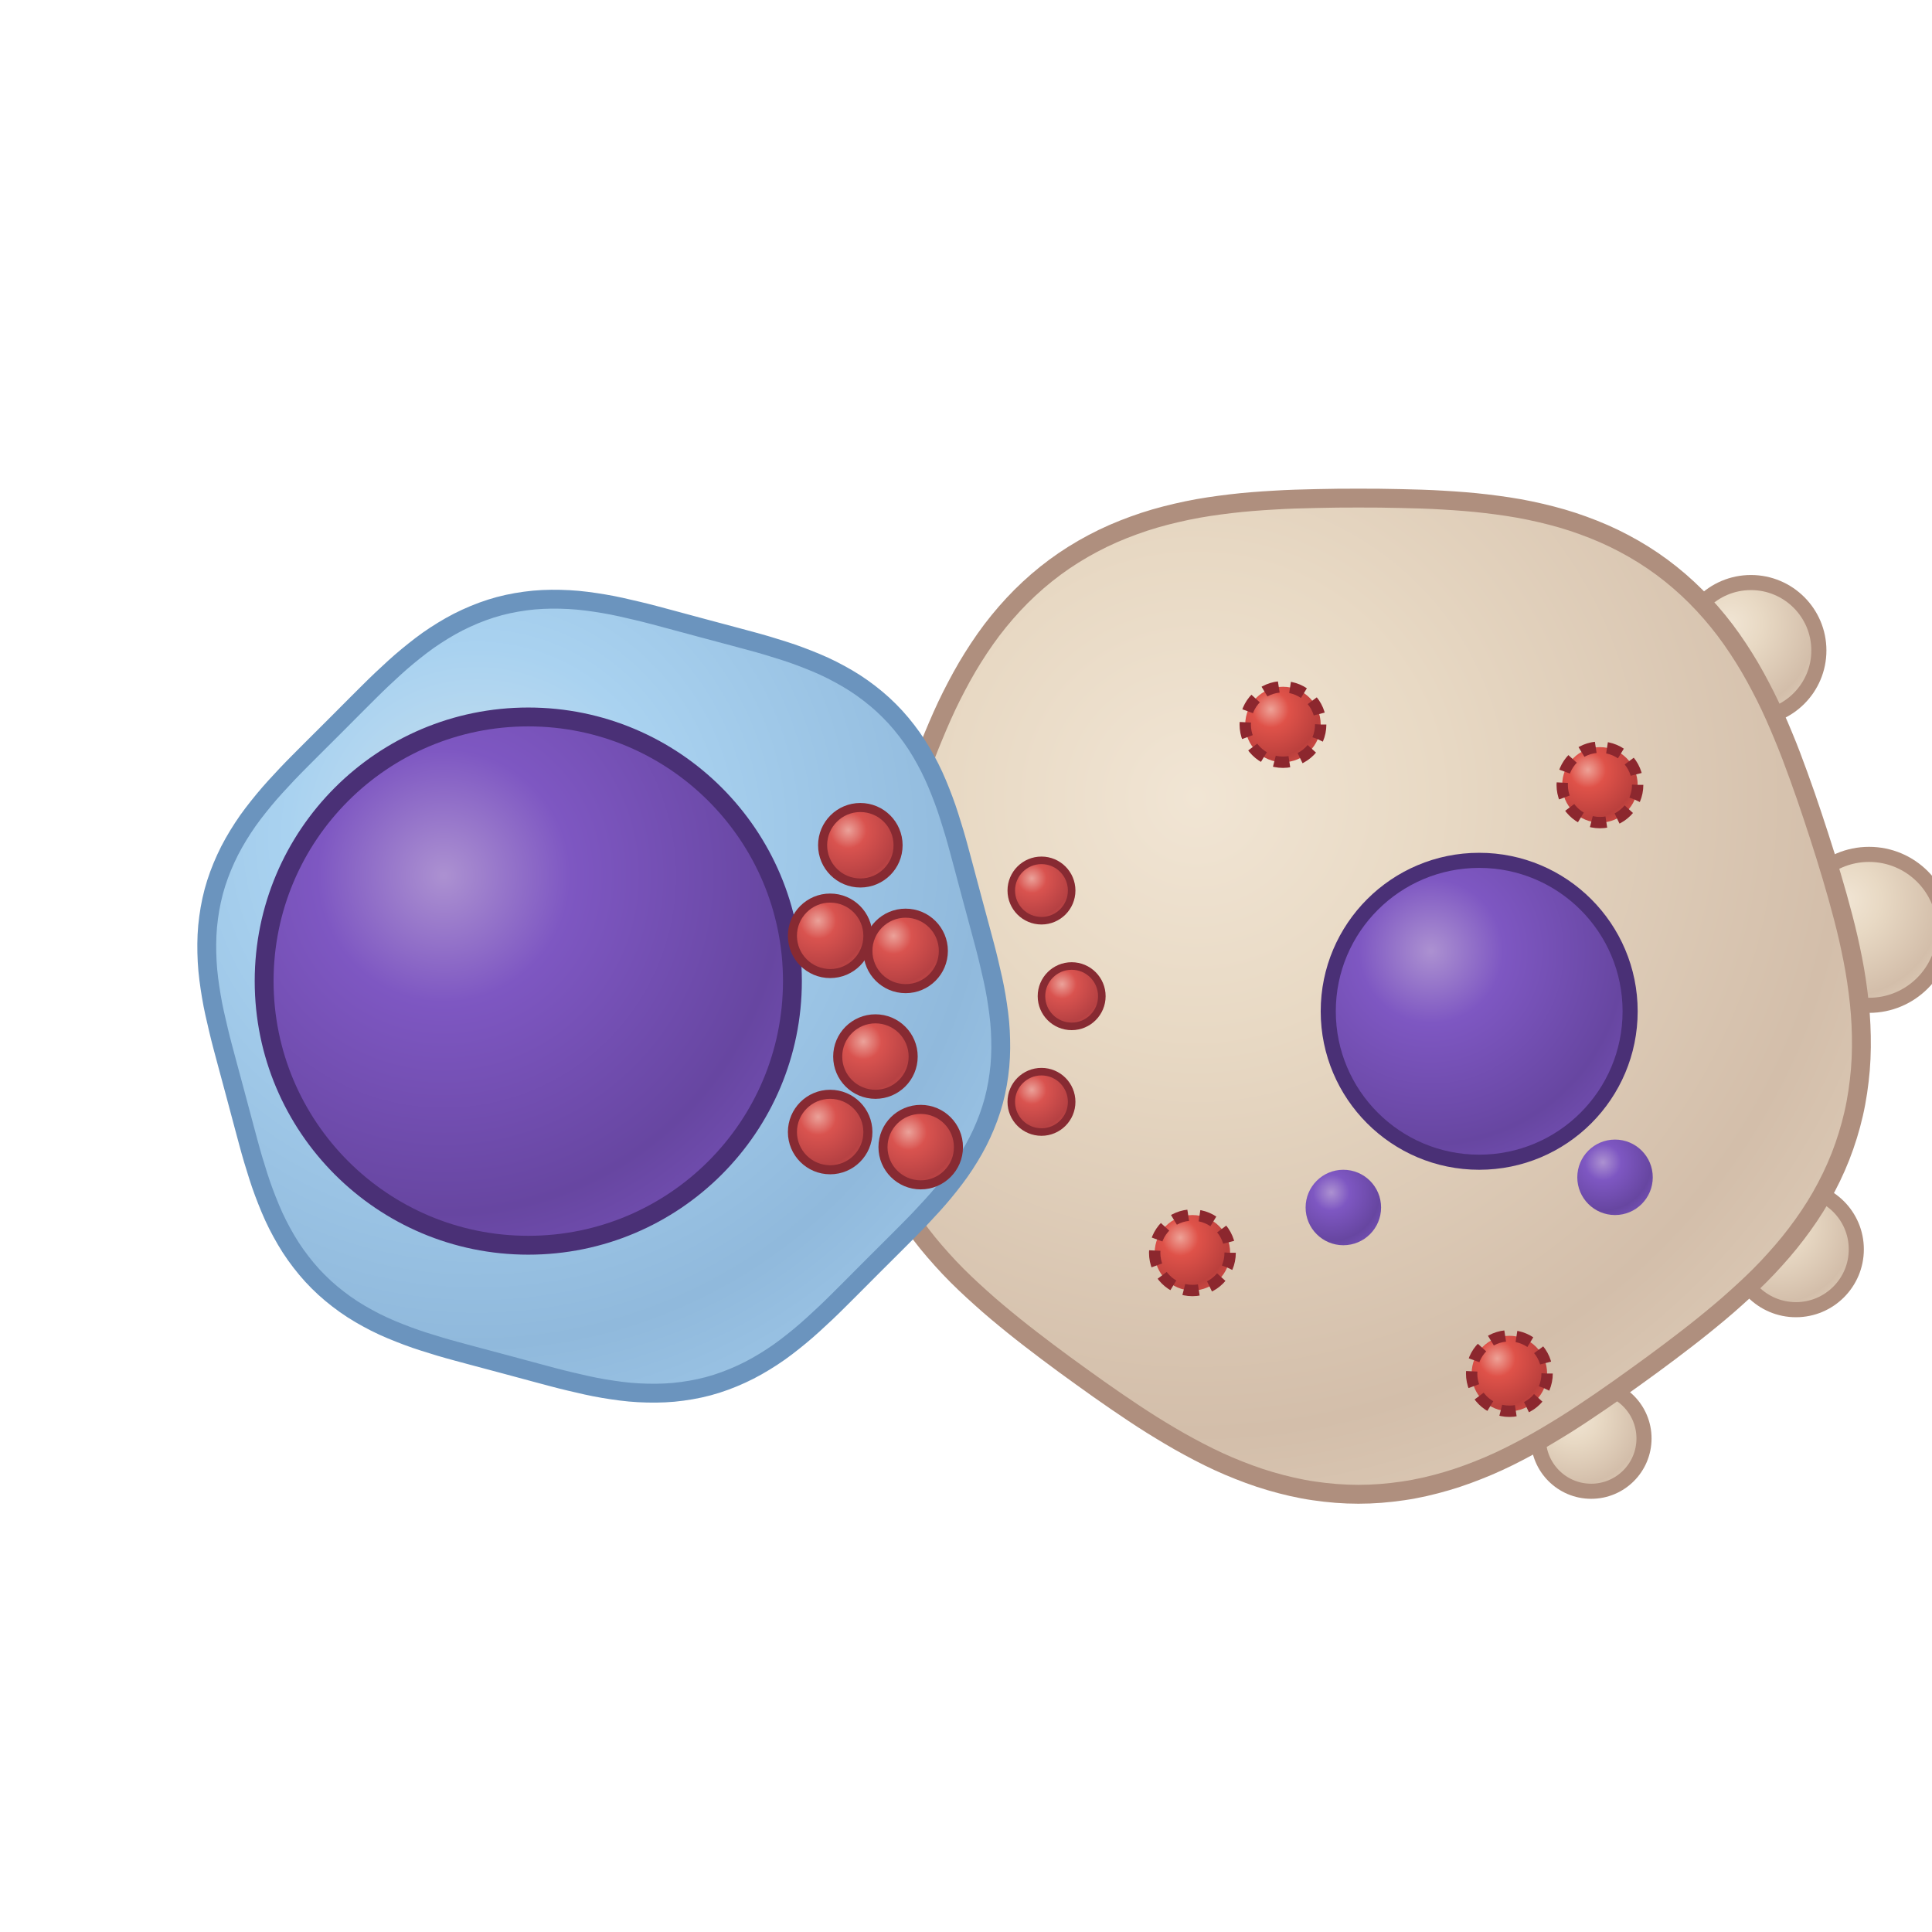
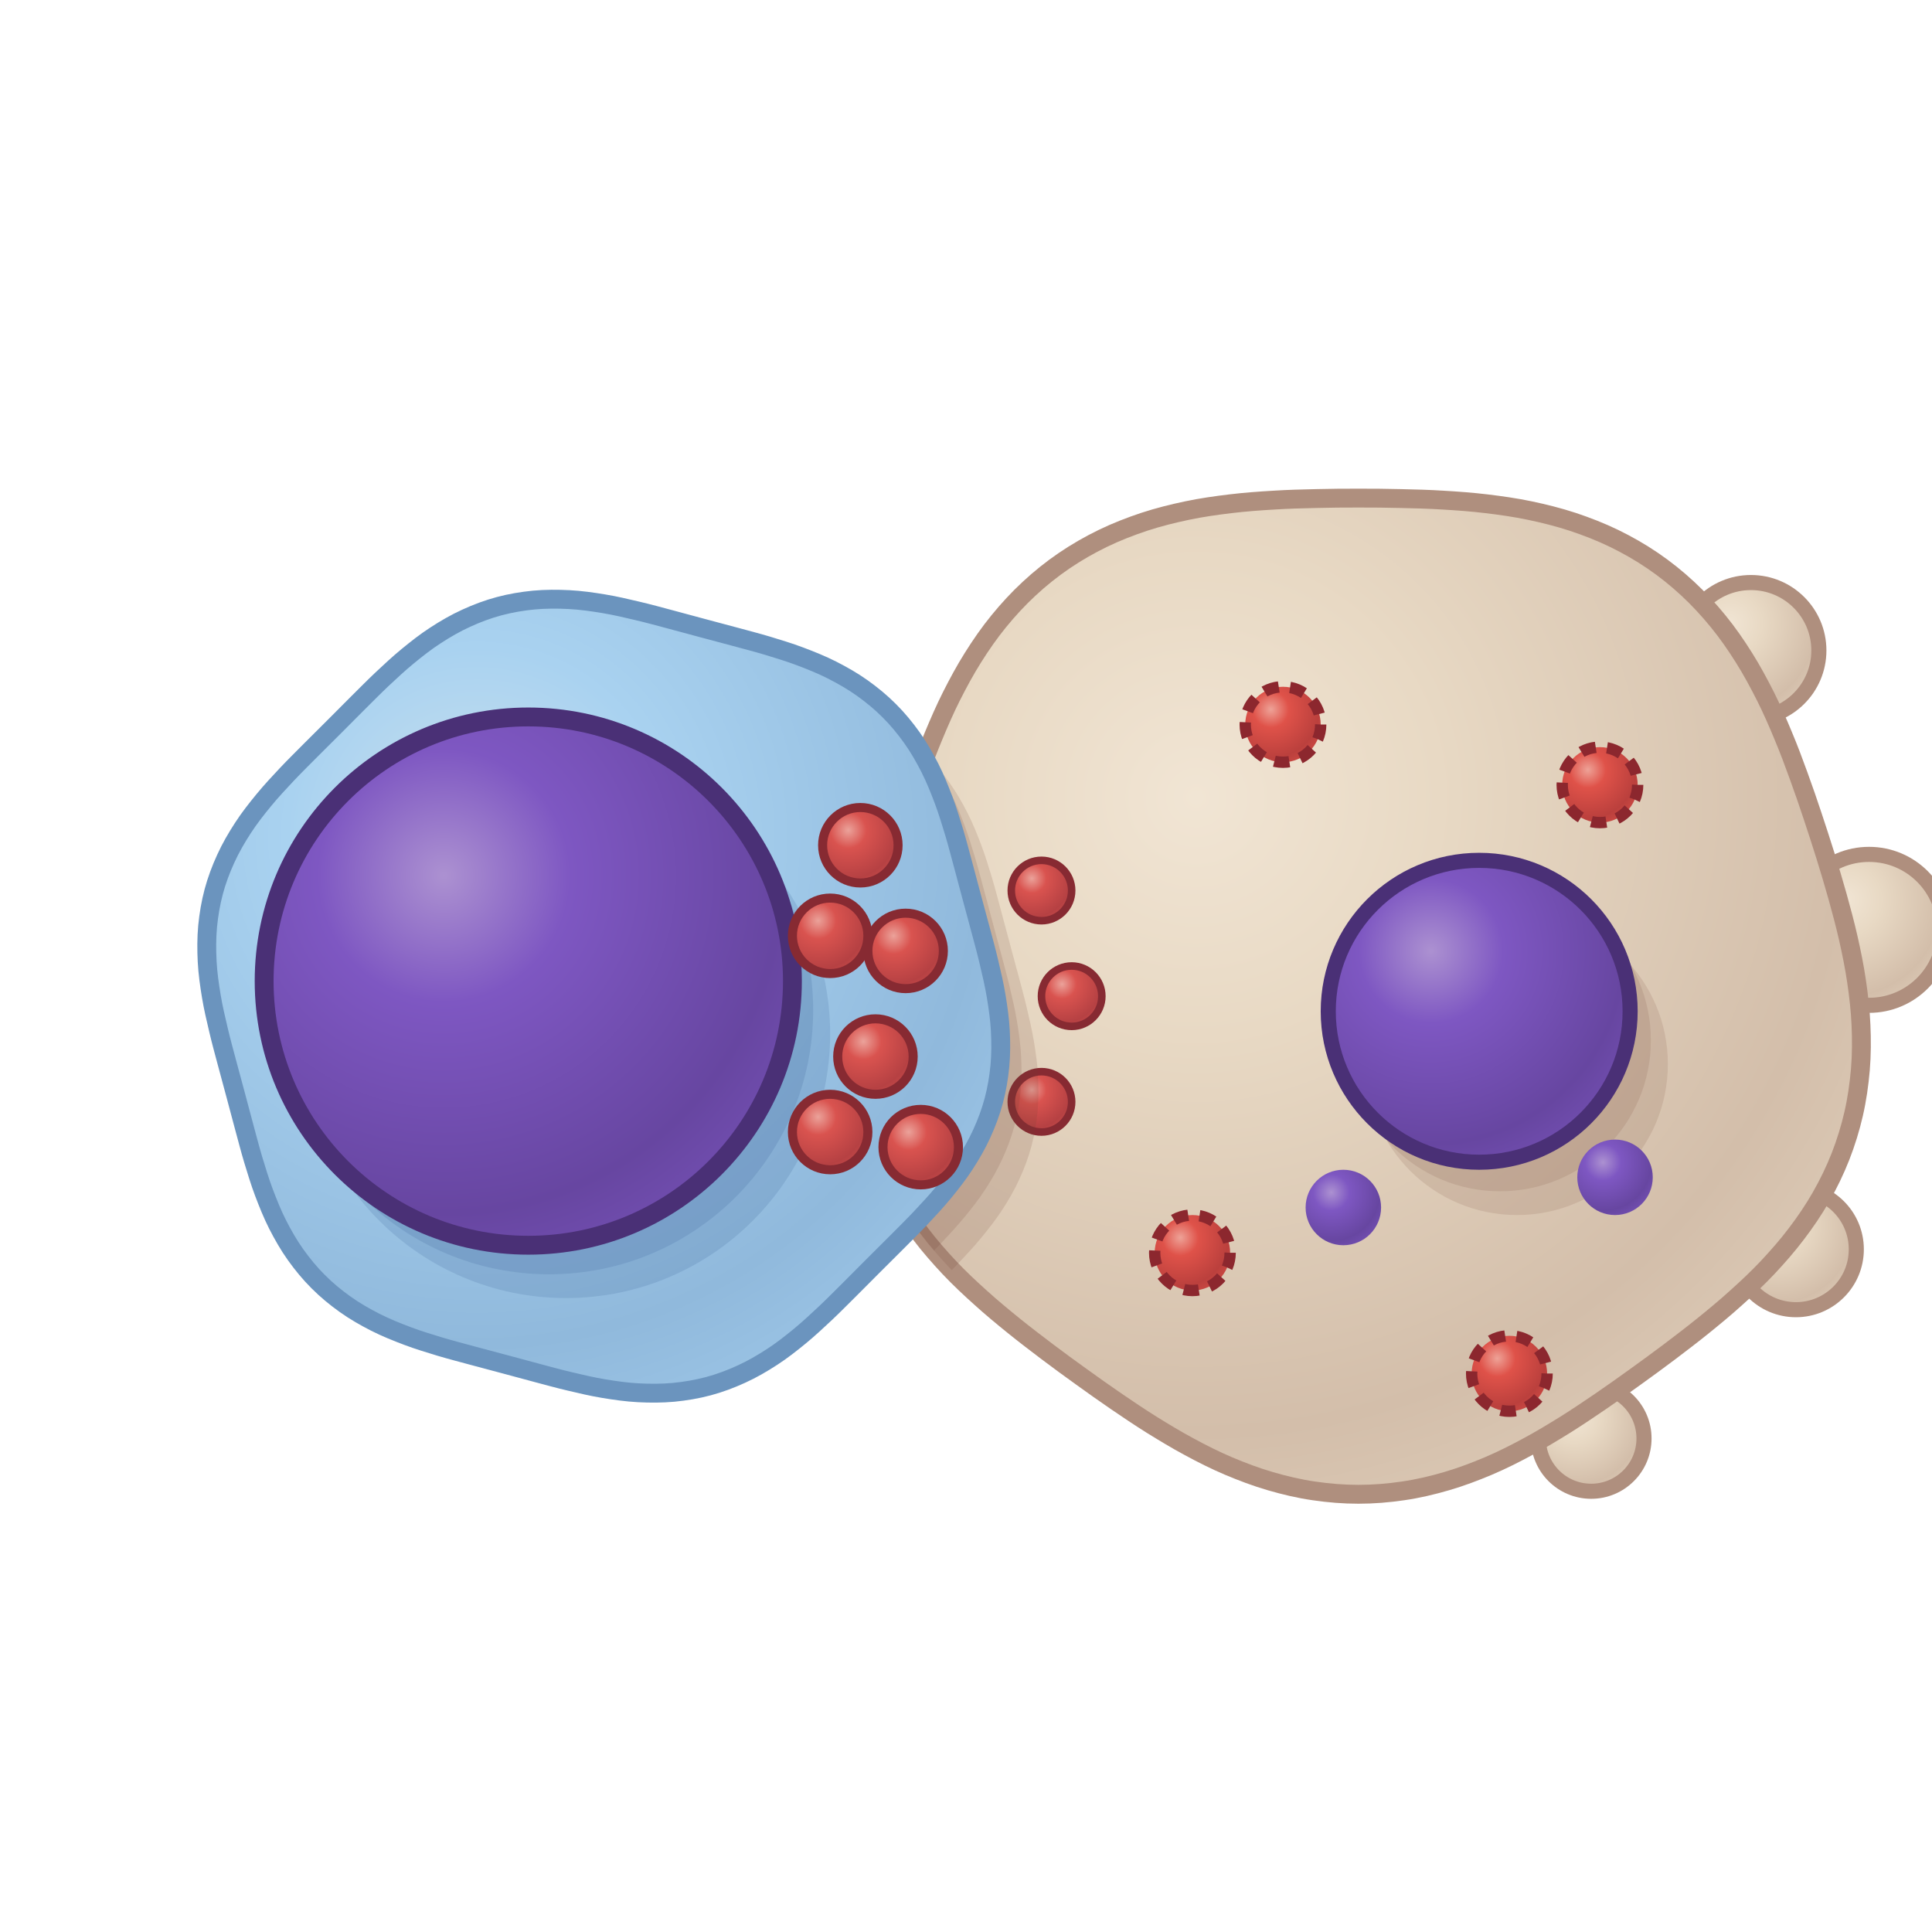
<svg xmlns="http://www.w3.org/2000/svg" viewBox="0 0 256 256" width="256" height="256" role="img" aria-labelledby="cd8-killing-title">
  <defs>
    <radialGradient id="cd8-killing-t" cx="0.34" cy="0.3" r="0.8">
      <stop offset="0" stop-color="#cbe1ee" />
      <stop offset="0.3" stop-color="#A9D2F0" />
      <stop offset="0.8" stop-color="#90b9dc" />
      <stop offset="1" stop-color="#9cc5e6" />
    </radialGradient>
    <radialGradient id="cd8-killing-target" cx="0.34" cy="0.3" r="0.8">
      <stop offset="0" stop-color="#f1e5d4" />
      <stop offset="0.3" stop-color="#E8D9C4" />
      <stop offset="0.8" stop-color="#d3beaa" />
      <stop offset="1" stop-color="#ddcbb7" />
    </radialGradient>
    <radialGradient id="cd8-killing-nucleus" cx="0.34" cy="0.3" r="0.8">
      <stop offset="0" stop-color="#ac91d1" />
      <stop offset="0.3" stop-color="#7E57C2" />
      <stop offset="0.8" stop-color="#6746a1" />
      <stop offset="1" stop-color="#734fb2" />
    </radialGradient>
    <radialGradient id="cd8-killing-granule" cx="0.34" cy="0.3" r="0.8">
      <stop offset="0" stop-color="#eba29a" />
      <stop offset="0.3" stop-color="#D9534F" />
      <stop offset="0.8" stop-color="#b64143" />
      <stop offset="1" stop-color="#c74a49" />
    </radialGradient>
    <radialGradient id="cd8-killing-virus" cx="0.34" cy="0.3" r="0.8">
      <stop offset="0" stop-color="#eea297" />
      <stop offset="0.3" stop-color="#DF5249" />
      <stop offset="0.8" stop-color="#bb403d" />
      <stop offset="1" stop-color="#cd4943" />
    </radialGradient>
+     <clipPath id="cd8-killing-on-target">
+       <path d="M246 130C246.28 131.92 246.51 133.87 246.59 135.83C246.68 137.78 246.67 139.77 246.51 141.73C246.34 143.69 246.06 145.66 245.62 147.58C245.18 149.5 244.59 151.41 243.87 153.25C243.15 155.08 242.28 156.88 241.3 158.59C240.33 160.29 239.21 161.94 238.02 163.5C236.84 165.06 235.54 166.54 234.21 167.96C232.88 169.37 231.46 170.7 230.03 171.98C228.61 173.27 227.14 174.48 225.67 175.67C224.2 176.86 222.71 177.99 221.22 179.12C219.72 180.25 218.23 181.34 216.71 182.43C215.2 183.52 213.68 184.6 212.13 185.66C210.58 186.72 209.02 187.77 207.41 188.78C205.79 189.78 204.15 190.78 202.45 191.69C200.76 192.61 199.01 193.49 197.22 194.25C195.42 195.01 193.57 195.71 191.68 196.26C189.8 196.81 187.86 197.27 185.91 197.55C183.96 197.84 181.97 198 180 198C178.03 198 176.04 197.84 174.09 197.55C172.14 197.27 170.2 196.81 168.32 196.26C166.43 195.71 164.58 195.01 162.78 194.25C160.99 193.49 159.24 192.61 157.55 191.69C155.85 190.78 154.21 189.78 152.59 188.78C150.98 187.77 149.42 186.72 147.87 185.66C146.32 184.6 144.8 183.52 143.29 182.43C141.77 181.34 140.28 180.25 138.78 179.12C137.29 177.99 135.8 176.86 134.33 175.67C132.86 174.48 131.39 173.27 129.97 171.98C128.54 170.7 127.12 169.37 125.79 167.96C124.46 166.54 123.16 165.06 121.98 163.5C120.79 161.94 119.67 160.29 118.7 158.59C117.72 156.88 116.85 155.08 116.13 153.25C115.41 151.41 114.82 149.5 114.38 147.58C113.94 145.66 113.66 143.69 113.49 141.73C113.33 139.77 113.32 137.78 113.41 135.83C113.49 133.87 113.72 131.92 114 130C114.28 128.08 114.67 126.19 115.09 124.32C115.51 122.46 116.01 120.62 116.51 118.81C117.02 116.99 117.56 115.2 118.11 113.42C118.67 111.63 119.24 109.87 119.83 108.1C120.42 106.33 121.02 104.57 121.67 102.8C122.31 101.03 122.97 99.26 123.71 97.5C124.44 95.74 125.21 93.97 126.08 92.24C126.95 90.52 127.88 88.79 128.92 87.14C129.96 85.48 131.09 83.85 132.33 82.33C133.57 80.81 134.92 79.34 136.37 78C137.81 76.66 139.37 75.41 141 74.3C142.63 73.19 144.36 72.2 146.13 71.34C147.9 70.48 149.76 69.76 151.62 69.14C153.48 68.53 155.4 68.05 157.31 67.65C159.21 67.25 161.14 66.98 163.05 66.75C164.96 66.52 166.87 66.38 168.76 66.27C170.65 66.15 172.53 66.1 174.41 66.06C176.28 66.01 178.14 66 180 66C181.86 66 183.72 66.01 185.59 66.06C187.47 66.1 189.35 66.15 191.24 66.27C193.13 66.38 195.04 66.52 196.95 66.75C198.86 66.98 200.79 67.25 202.69 67.65C204.6 68.05 206.52 68.53 208.38 69.14C210.24 69.76 212.1 70.48 213.87 71.34C215.64 72.2 217.37 73.19 219 74.3C220.63 75.41 222.19 76.66 223.63 78C225.08 79.34 226.43 80.81 227.67 82.33C228.91 83.85 230.04 85.48 231.08 87.14C232.12 88.79 233.05 90.52 233.92 92.24C234.79 93.97 235.56 95.74 236.29 97.5C237.03 99.26 237.69 101.03 238.33 102.8C238.98 104.57 239.58 106.33 240.17 108.1C240.76 109.87 241.33 111.63 241.89 113.42C242.44 115.2 242.98 116.99 243.49 118.81C243.99 120.62 244.49 122.46 244.91 124.32C245.33 126.19 245.72 128.08 246 130Z" />
+     </clipPath>
  </defs>
  <circle cx="232.01" cy="86.19" r="9" fill="url(#cd8-killing-target)" stroke="#af8f7e" stroke-width="2" />
  <circle cx="247.66" cy="123.21" r="10" fill="url(#cd8-killing-target)" stroke="#af8f7e" stroke-width="2" />
  <circle cx="237.97" cy="165.54" r="8" fill="url(#cd8-killing-target)" stroke="#af8f7e" stroke-width="2" />
  <circle cx="210.84" cy="190.6" r="7" fill="url(#cd8-killing-target)" stroke="#af8f7e" stroke-width="2" />
  <path d="M246 130C246.28 131.92 246.51 133.87 246.59 135.83C246.68 137.78 246.67 139.77 246.51 141.73C246.34 143.69 246.06 145.66 245.62 147.58C245.18 149.5 244.59 151.41 243.87 153.25C243.15 155.08 242.28 156.88 241.3 158.59C240.33 160.29 239.21 161.94 238.02 163.5C236.84 165.06 235.54 166.54 234.21 167.96C232.88 169.37 231.46 170.7 230.03 171.98C228.61 173.27 227.14 174.48 225.67 175.67C224.2 176.86 222.71 177.99 221.22 179.12C219.72 180.25 218.23 181.34 216.71 182.43C215.2 183.52 213.68 184.6 212.13 185.66C210.58 186.72 209.02 187.77 207.41 188.78C205.79 189.78 204.15 190.78 202.45 191.69C200.76 192.61 199.01 193.49 197.22 194.25C195.42 195.01 193.57 195.71 191.68 196.26C189.8 196.81 187.86 197.27 185.91 197.55C183.96 197.84 181.97 198 180 198C178.03 198 176.04 197.84 174.09 197.55C172.14 197.27 170.2 196.81 168.32 196.26C166.43 195.71 164.58 195.01 162.78 194.25C160.99 193.49 159.24 192.61 157.55 191.69C155.85 190.78 154.21 189.78 152.59 188.78C150.98 187.77 149.42 186.72 147.87 185.66C146.32 184.6 144.8 183.52 143.29 182.43C141.77 181.34 140.28 180.25 138.78 179.12C137.29 177.99 135.8 176.86 134.33 175.67C132.86 174.48 131.39 173.27 129.97 171.98C128.54 170.7 127.12 169.37 125.79 167.96C124.46 166.54 123.16 165.06 121.98 163.5C120.79 161.94 119.67 160.29 118.7 158.59C117.72 156.88 116.85 155.08 116.13 153.25C115.41 151.41 114.82 149.5 114.38 147.58C113.94 145.66 113.66 143.69 113.49 141.73C113.33 139.77 113.32 137.78 113.41 135.83C113.49 133.87 113.72 131.92 114 130C114.28 128.08 114.67 126.19 115.09 124.32C115.51 122.46 116.01 120.62 116.51 118.81C117.02 116.99 117.56 115.2 118.11 113.42C118.67 111.63 119.24 109.87 119.83 108.1C120.42 106.33 121.02 104.57 121.67 102.8C122.31 101.03 122.97 99.26 123.71 97.5C124.44 95.74 125.21 93.97 126.08 92.24C126.95 90.52 127.88 88.79 128.92 87.14C129.96 85.48 131.09 83.85 132.33 82.33C133.57 80.81 134.92 79.34 136.37 78C137.81 76.66 139.37 75.41 141 74.3C142.63 73.19 144.36 72.2 146.13 71.34C147.9 70.48 149.76 69.76 151.62 69.14C153.48 68.53 155.4 68.05 157.31 67.65C159.21 67.25 161.14 66.98 163.05 66.75C164.96 66.52 166.87 66.38 168.76 66.27C170.65 66.15 172.53 66.1 174.41 66.06C176.28 66.01 178.14 66 180 66C181.86 66 183.72 66.01 185.59 66.06C187.47 66.1 189.35 66.15 191.24 66.27C193.13 66.38 195.04 66.52 196.95 66.75C198.86 66.98 200.79 67.25 202.69 67.65C204.6 68.05 206.52 68.53 208.38 69.14C210.24 69.76 212.1 70.48 213.87 71.34C215.64 72.2 217.37 73.19 219 74.3C220.63 75.41 222.19 76.66 223.63 78C225.08 79.34 226.43 80.81 227.67 82.33C228.91 83.85 230.04 85.48 231.08 87.14C232.12 88.79 233.05 90.52 233.92 92.24C234.79 93.97 235.56 95.74 236.29 97.5C237.03 99.26 237.69 101.03 238.33 102.8C238.98 104.57 239.58 106.33 240.17 108.1C240.76 109.87 241.33 111.63 241.89 113.42C242.44 115.2 242.98 116.99 243.49 118.81C243.99 120.62 244.49 122.46 244.91 124.32C245.33 126.19 245.72 128.08 246 130Z" fill="url(#cd8-killing-target)" stroke="#af8f7e" stroke-width="2.5" />
+   <g transform="translate(2.75 3.85)">
+     <circle cx="196" cy="134" r="20" fill="#6e3b2d" opacity="0.13" />
+   </g>
+   <g transform="translate(5 7)">
+     <circle cx="196" cy="134" r="20" fill="#6e3b2d" opacity="0.13" />
+   </g>
  <circle cx="196" cy="134" r="20" fill="url(#cd8-killing-nucleus)" stroke="#4a3076" stroke-width="2" />
  <circle cx="214" cy="156" r="5" fill="url(#cd8-killing-nucleus)" />
  <circle cx="178" cy="160" r="5" fill="url(#cd8-killing-nucleus)" />
  <circle cx="170" cy="96" r="5" fill="url(#cd8-killing-virus)" stroke="#8c272e" stroke-width="1.5" stroke-dasharray="2 1.5" />
  <circle cx="212" cy="104" r="5" fill="url(#cd8-killing-virus)" stroke="#8c272e" stroke-width="1.5" stroke-dasharray="2 1.5" />
  <circle cx="158" cy="166" r="5" fill="url(#cd8-killing-virus)" stroke="#8c272e" stroke-width="1.5" stroke-dasharray="2 1.5" />
  <circle cx="200" cy="182" r="5" fill="url(#cd8-killing-virus)" stroke="#8c272e" stroke-width="1.5" stroke-dasharray="2 1.5" />
  <circle cx="138" cy="118" r="4" fill="url(#cd8-killing-granule)" stroke="#872a32" stroke-width="1" />
  <circle cx="142" cy="132" r="4" fill="url(#cd8-killing-granule)" stroke="#872a32" stroke-width="1" />
  <circle cx="138" cy="146" r="4" fill="url(#cd8-killing-granule)" stroke="#872a32" stroke-width="1" />
+   <g clip-path="url(#cd8-killing-on-target)">
+     <g transform="translate(2.75 3.3)">
+       <path d="M132 132C132.25 133.51 132.47 135.05 132.55 136.6C132.63 138.14 132.63 139.71 132.49 141.26C132.34 142.8 132.08 144.35 131.68 145.85C131.28 147.34 130.73 148.82 130.08 150.23C129.44 151.64 128.65 153 127.81 154.29C126.97 155.59 126 156.82 125.03 158C124.06 159.18 123.01 160.3 121.98 161.4C120.95 162.49 119.88 163.54 118.84 164.59C117.79 165.64 116.75 166.67 115.71 167.71C114.67 168.75 113.64 169.79 112.59 170.84C111.54 171.88 110.49 172.95 109.4 173.98C108.3 175.01 107.18 176.06 106 177.03C104.82 178 103.59 178.97 102.29 179.81C101 180.65 99.64 181.44 98.23 182.08C96.82 182.73 95.34 183.28 93.85 183.68C92.35 184.08 90.8 184.34 89.26 184.49C87.71 184.63 86.14 184.63 84.6 184.55C83.05 184.47 81.51 184.25 80 184C78.49 183.75 77 183.4 75.53 183.05C74.07 182.71 72.63 182.31 71.2 181.93C69.76 181.55 68.35 181.16 66.93 180.78C65.51 180.4 64.09 180.03 62.66 179.64C61.23 179.25 59.78 178.88 58.34 178.45C56.9 178.01 55.43 177.57 54 177.03C52.57 176.49 51.12 175.91 49.74 175.21C48.37 174.51 47 173.73 45.74 172.83C44.48 171.93 43.26 170.93 42.17 169.83C41.07 168.74 40.07 167.52 39.17 166.26C38.27 165 37.49 163.63 36.79 162.26C36.09 160.88 35.51 159.43 34.97 158C34.43 156.57 33.99 155.1 33.55 153.66C33.12 152.22 32.75 150.77 32.36 149.34C31.97 147.91 31.6 146.49 31.22 145.07C30.84 143.65 30.45 142.24 30.07 140.8C29.69 139.37 29.29 137.93 28.95 136.47C28.6 135 28.25 133.51 28 132C27.75 130.49 27.53 128.95 27.45 127.4C27.37 125.86 27.37 124.29 27.51 122.74C27.66 121.2 27.92 119.65 28.32 118.15C28.72 116.66 29.27 115.18 29.92 113.77C30.56 112.36 31.35 111 32.19 109.71C33.03 108.41 34 107.18 34.97 106C35.94 104.82 36.99 103.7 38.02 102.6C39.05 101.51 40.12 100.46 41.16 99.41C42.21 98.36 43.25 97.33 44.29 96.29C45.33 95.25 46.36 94.21 47.41 93.16C48.46 92.12 49.51 91.05 50.6 90.02C51.7 88.99 52.82 87.94 54 86.97C55.18 86 56.41 85.03 57.71 84.19C59 83.35 60.36 82.56 61.77 81.92C63.18 81.27 64.66 80.72 66.15 80.32C67.65 79.92 69.2 79.66 70.74 79.51C72.29 79.37 73.86 79.37 75.4 79.45C76.95 79.53 78.49 79.75 80 80C81.51 80.25 83 80.6 84.47 80.95C85.93 81.29 87.37 81.69 88.8 82.07C90.24 82.45 91.65 82.84 93.07 83.22C94.49 83.6 95.91 83.97 97.34 84.36C98.77 84.75 100.22 85.12 101.66 85.55C103.1 85.99 104.57 86.43 106 86.97C107.43 87.51 108.88 88.09 110.26 88.79C111.63 89.49 113 90.27 114.26 91.17C115.52 92.07 116.74 93.07 117.83 94.17C118.93 95.26 119.93 96.48 120.83 97.74C121.73 99 122.51 100.37 123.21 101.74C123.91 103.12 124.49 104.57 125.03 106C125.57 107.43 126.01 108.9 126.45 110.34C126.88 111.78 127.25 113.23 127.64 114.66C128.03 116.09 128.4 117.51 128.78 118.93C129.16 120.35 129.55 121.76 129.93 123.2C130.31 124.63 130.71 126.07 131.05 127.53C131.4 129 131.75 130.49 132 132Z" fill="#6e3b2d" opacity="0.15" />
+     </g>
+     <g transform="translate(5 6)">
+       <path d="M132 132C132.25 133.51 132.47 135.05 132.55 136.6C132.63 138.14 132.63 139.71 132.49 141.26C132.34 142.8 132.08 144.35 131.68 145.85C131.28 147.34 130.73 148.82 130.08 150.23C129.44 151.64 128.65 153 127.81 154.29C126.97 155.59 126 156.82 125.03 158C124.06 159.18 123.01 160.3 121.98 161.4C120.95 162.49 119.88 163.54 118.84 164.59C117.79 165.64 116.75 166.67 115.71 167.71C114.67 168.75 113.64 169.79 112.59 170.84C111.54 171.88 110.49 172.95 109.4 173.98C108.3 175.01 107.18 176.06 106 177.03C104.82 178 103.59 178.97 102.29 179.81C101 180.65 99.64 181.44 98.23 182.08C96.82 182.73 95.34 183.28 93.85 183.68C92.35 184.08 90.8 184.34 89.26 184.49C87.71 184.63 86.14 184.63 84.6 184.55C83.05 184.47 81.51 184.25 80 184C78.49 183.75 77 183.4 75.53 183.05C74.07 182.71 72.63 182.31 71.2 181.93C69.76 181.55 68.35 181.16 66.93 180.78C65.51 180.4 64.09 180.03 62.66 179.64C61.23 179.25 59.78 178.88 58.34 178.45C56.9 178.01 55.43 177.57 54 177.03C52.57 176.49 51.12 175.91 49.74 175.21C48.37 174.51 47 173.73 45.74 172.83C44.48 171.93 43.26 170.93 42.17 169.83C41.07 168.74 40.07 167.52 39.17 166.26C38.27 165 37.49 163.63 36.79 162.26C36.09 160.88 35.51 159.43 34.97 158C34.43 156.57 33.99 155.1 33.55 153.66C33.12 152.22 32.75 150.77 32.36 149.34C31.97 147.91 31.6 146.49 31.22 145.07C30.84 143.65 30.45 142.24 30.07 140.8C29.69 139.37 29.29 137.93 28.95 136.47C28.6 135 28.25 133.51 28 132C27.75 130.49 27.53 128.95 27.45 127.4C27.37 125.86 27.37 124.29 27.51 122.74C27.66 121.2 27.92 119.65 28.32 118.15C28.72 116.66 29.27 115.18 29.92 113.77C30.56 112.36 31.35 111 32.19 109.71C33.03 108.41 34 107.18 34.97 106C35.94 104.82 36.99 103.7 38.02 102.6C39.05 101.51 40.12 100.46 41.16 99.41C42.21 98.36 43.25 97.33 44.29 96.29C45.33 95.25 46.36 94.21 47.41 93.16C48.46 92.12 49.51 91.05 50.6 90.02C51.7 88.99 52.82 87.94 54 86.97C55.18 86 56.41 85.03 57.71 84.19C59 83.35 60.36 82.56 61.77 81.92C63.18 81.27 64.66 80.72 66.15 80.32C67.65 79.92 69.2 79.66 70.74 79.51C72.29 79.37 73.86 79.37 75.4 79.45C76.95 79.53 78.49 79.75 80 80C81.51 80.25 83 80.6 84.47 80.95C85.93 81.29 87.37 81.69 88.8 82.07C90.24 82.45 91.65 82.84 93.07 83.22C94.49 83.6 95.91 83.97 97.34 84.36C98.77 84.75 100.22 85.12 101.66 85.55C103.1 85.99 104.57 86.43 106 86.97C107.43 87.51 108.88 88.09 110.26 88.79C111.63 89.49 113 90.27 114.26 91.17C115.52 92.07 116.74 93.07 117.83 94.17C118.93 95.26 119.93 96.48 120.83 97.74C121.73 99 122.51 100.37 123.21 101.74C123.91 103.12 124.49 104.57 125.03 106C125.57 107.43 126.01 108.9 126.45 110.34C126.88 111.78 127.25 113.23 127.64 114.66C128.03 116.09 128.4 117.51 128.78 118.93C129.16 120.35 129.55 121.76 129.93 123.2C130.31 124.63 130.71 126.07 131.05 127.53C131.4 129 131.75 130.49 132 132Z" fill="#6e3b2d" opacity="0.15" />
+     </g>
+   </g>
  <path d="M132 132C132.25 133.51 132.47 135.05 132.55 136.6C132.63 138.14 132.63 139.71 132.49 141.26C132.34 142.8 132.08 144.35 131.68 145.85C131.28 147.34 130.73 148.82 130.08 150.23C129.44 151.64 128.65 153 127.81 154.29C126.97 155.59 126 156.82 125.03 158C124.06 159.18 123.01 160.3 121.98 161.4C120.95 162.49 119.88 163.54 118.84 164.59C117.79 165.64 116.75 166.67 115.71 167.71C114.67 168.75 113.64 169.79 112.59 170.84C111.54 171.88 110.49 172.95 109.4 173.98C108.3 175.01 107.18 176.06 106 177.03C104.82 178 103.59 178.97 102.29 179.81C101 180.65 99.64 181.44 98.23 182.08C96.82 182.73 95.34 183.28 93.85 183.68C92.35 184.08 90.8 184.34 89.26 184.49C87.71 184.63 86.14 184.63 84.6 184.55C83.05 184.47 81.51 184.25 80 184C78.49 183.75 77 183.4 75.53 183.05C74.07 182.71 72.63 182.31 71.2 181.93C69.76 181.55 68.35 181.16 66.93 180.78C65.51 180.4 64.09 180.03 62.66 179.64C61.23 179.25 59.78 178.88 58.34 178.45C56.9 178.01 55.43 177.57 54 177.03C52.57 176.49 51.12 175.91 49.74 175.21C48.37 174.51 47 173.73 45.74 172.83C44.48 171.93 43.26 170.93 42.17 169.83C41.07 168.74 40.07 167.52 39.17 166.26C38.27 165 37.49 163.63 36.79 162.26C36.09 160.88 35.51 159.43 34.97 158C34.43 156.57 33.99 155.1 33.55 153.66C33.12 152.22 32.75 150.77 32.36 149.34C31.97 147.91 31.6 146.49 31.22 145.07C30.84 143.65 30.45 142.24 30.07 140.8C29.69 139.37 29.29 137.93 28.95 136.47C28.6 135 28.25 133.51 28 132C27.75 130.49 27.53 128.95 27.45 127.4C27.37 125.86 27.37 124.29 27.51 122.74C27.66 121.2 27.92 119.65 28.32 118.15C28.72 116.66 29.27 115.18 29.92 113.77C30.56 112.36 31.35 111 32.19 109.71C33.03 108.41 34 107.18 34.97 106C35.94 104.82 36.99 103.7 38.02 102.6C39.05 101.51 40.12 100.46 41.16 99.41C42.21 98.36 43.25 97.33 44.29 96.29C45.33 95.25 46.36 94.21 47.41 93.16C48.46 92.12 49.51 91.05 50.6 90.02C51.7 88.99 52.82 87.94 54 86.97C55.18 86 56.41 85.03 57.71 84.19C59 83.35 60.36 82.56 61.77 81.92C63.18 81.27 64.66 80.72 66.15 80.32C67.65 79.92 69.2 79.66 70.74 79.51C72.29 79.37 73.86 79.37 75.4 79.45C76.95 79.53 78.49 79.75 80 80C81.51 80.25 83 80.6 84.47 80.95C85.93 81.29 87.37 81.69 88.8 82.07C90.24 82.45 91.65 82.84 93.07 83.22C94.49 83.6 95.91 83.97 97.34 84.36C98.77 84.75 100.22 85.12 101.66 85.55C103.1 85.99 104.57 86.43 106 86.97C107.43 87.51 108.88 88.09 110.26 88.79C111.63 89.49 113 90.27 114.26 91.17C115.52 92.07 116.74 93.07 117.83 94.17C118.93 95.26 119.93 96.48 120.83 97.74C121.73 99 122.51 100.37 123.21 101.74C123.91 103.12 124.49 104.57 125.03 106C125.57 107.43 126.01 108.9 126.45 110.34C126.88 111.78 127.25 113.23 127.64 114.66C128.03 116.09 128.4 117.51 128.78 118.93C129.16 120.35 129.55 121.76 129.93 123.2C130.31 124.63 130.71 126.07 131.05 127.53C131.4 129 131.75 130.49 132 132Z" fill="url(#cd8-killing-t)" stroke="#6b94be" stroke-width="2.5" />
+   <g transform="translate(2.75 3.85)">
+     <circle cx="70" cy="130" r="35" fill="#19417c" opacity="0.13" />
+   </g>
+   <g transform="translate(5 7)">
+     <circle cx="70" cy="130" r="35" fill="#19417c" opacity="0.13" />
+   </g>
  <circle cx="70" cy="130" r="35" fill="url(#cd8-killing-nucleus)" stroke="#4a3076" stroke-width="2.5" />
  <circle cx="114" cy="112" r="5" fill="url(#cd8-killing-granule)" stroke="#872a32" stroke-width="1.2" />
  <circle cx="120" cy="126" r="5" fill="url(#cd8-killing-granule)" stroke="#872a32" stroke-width="1.2" />
  <circle cx="116" cy="140" r="5" fill="url(#cd8-killing-granule)" stroke="#872a32" stroke-width="1.2" />
  <circle cx="122" cy="152" r="5" fill="url(#cd8-killing-granule)" stroke="#872a32" stroke-width="1.2" />
  <circle cx="110" cy="124" r="5" fill="url(#cd8-killing-granule)" stroke="#872a32" stroke-width="1.2" />
  <circle cx="110" cy="150" r="5" fill="url(#cd8-killing-granule)" stroke="#872a32" stroke-width="1.2" />
</svg>
